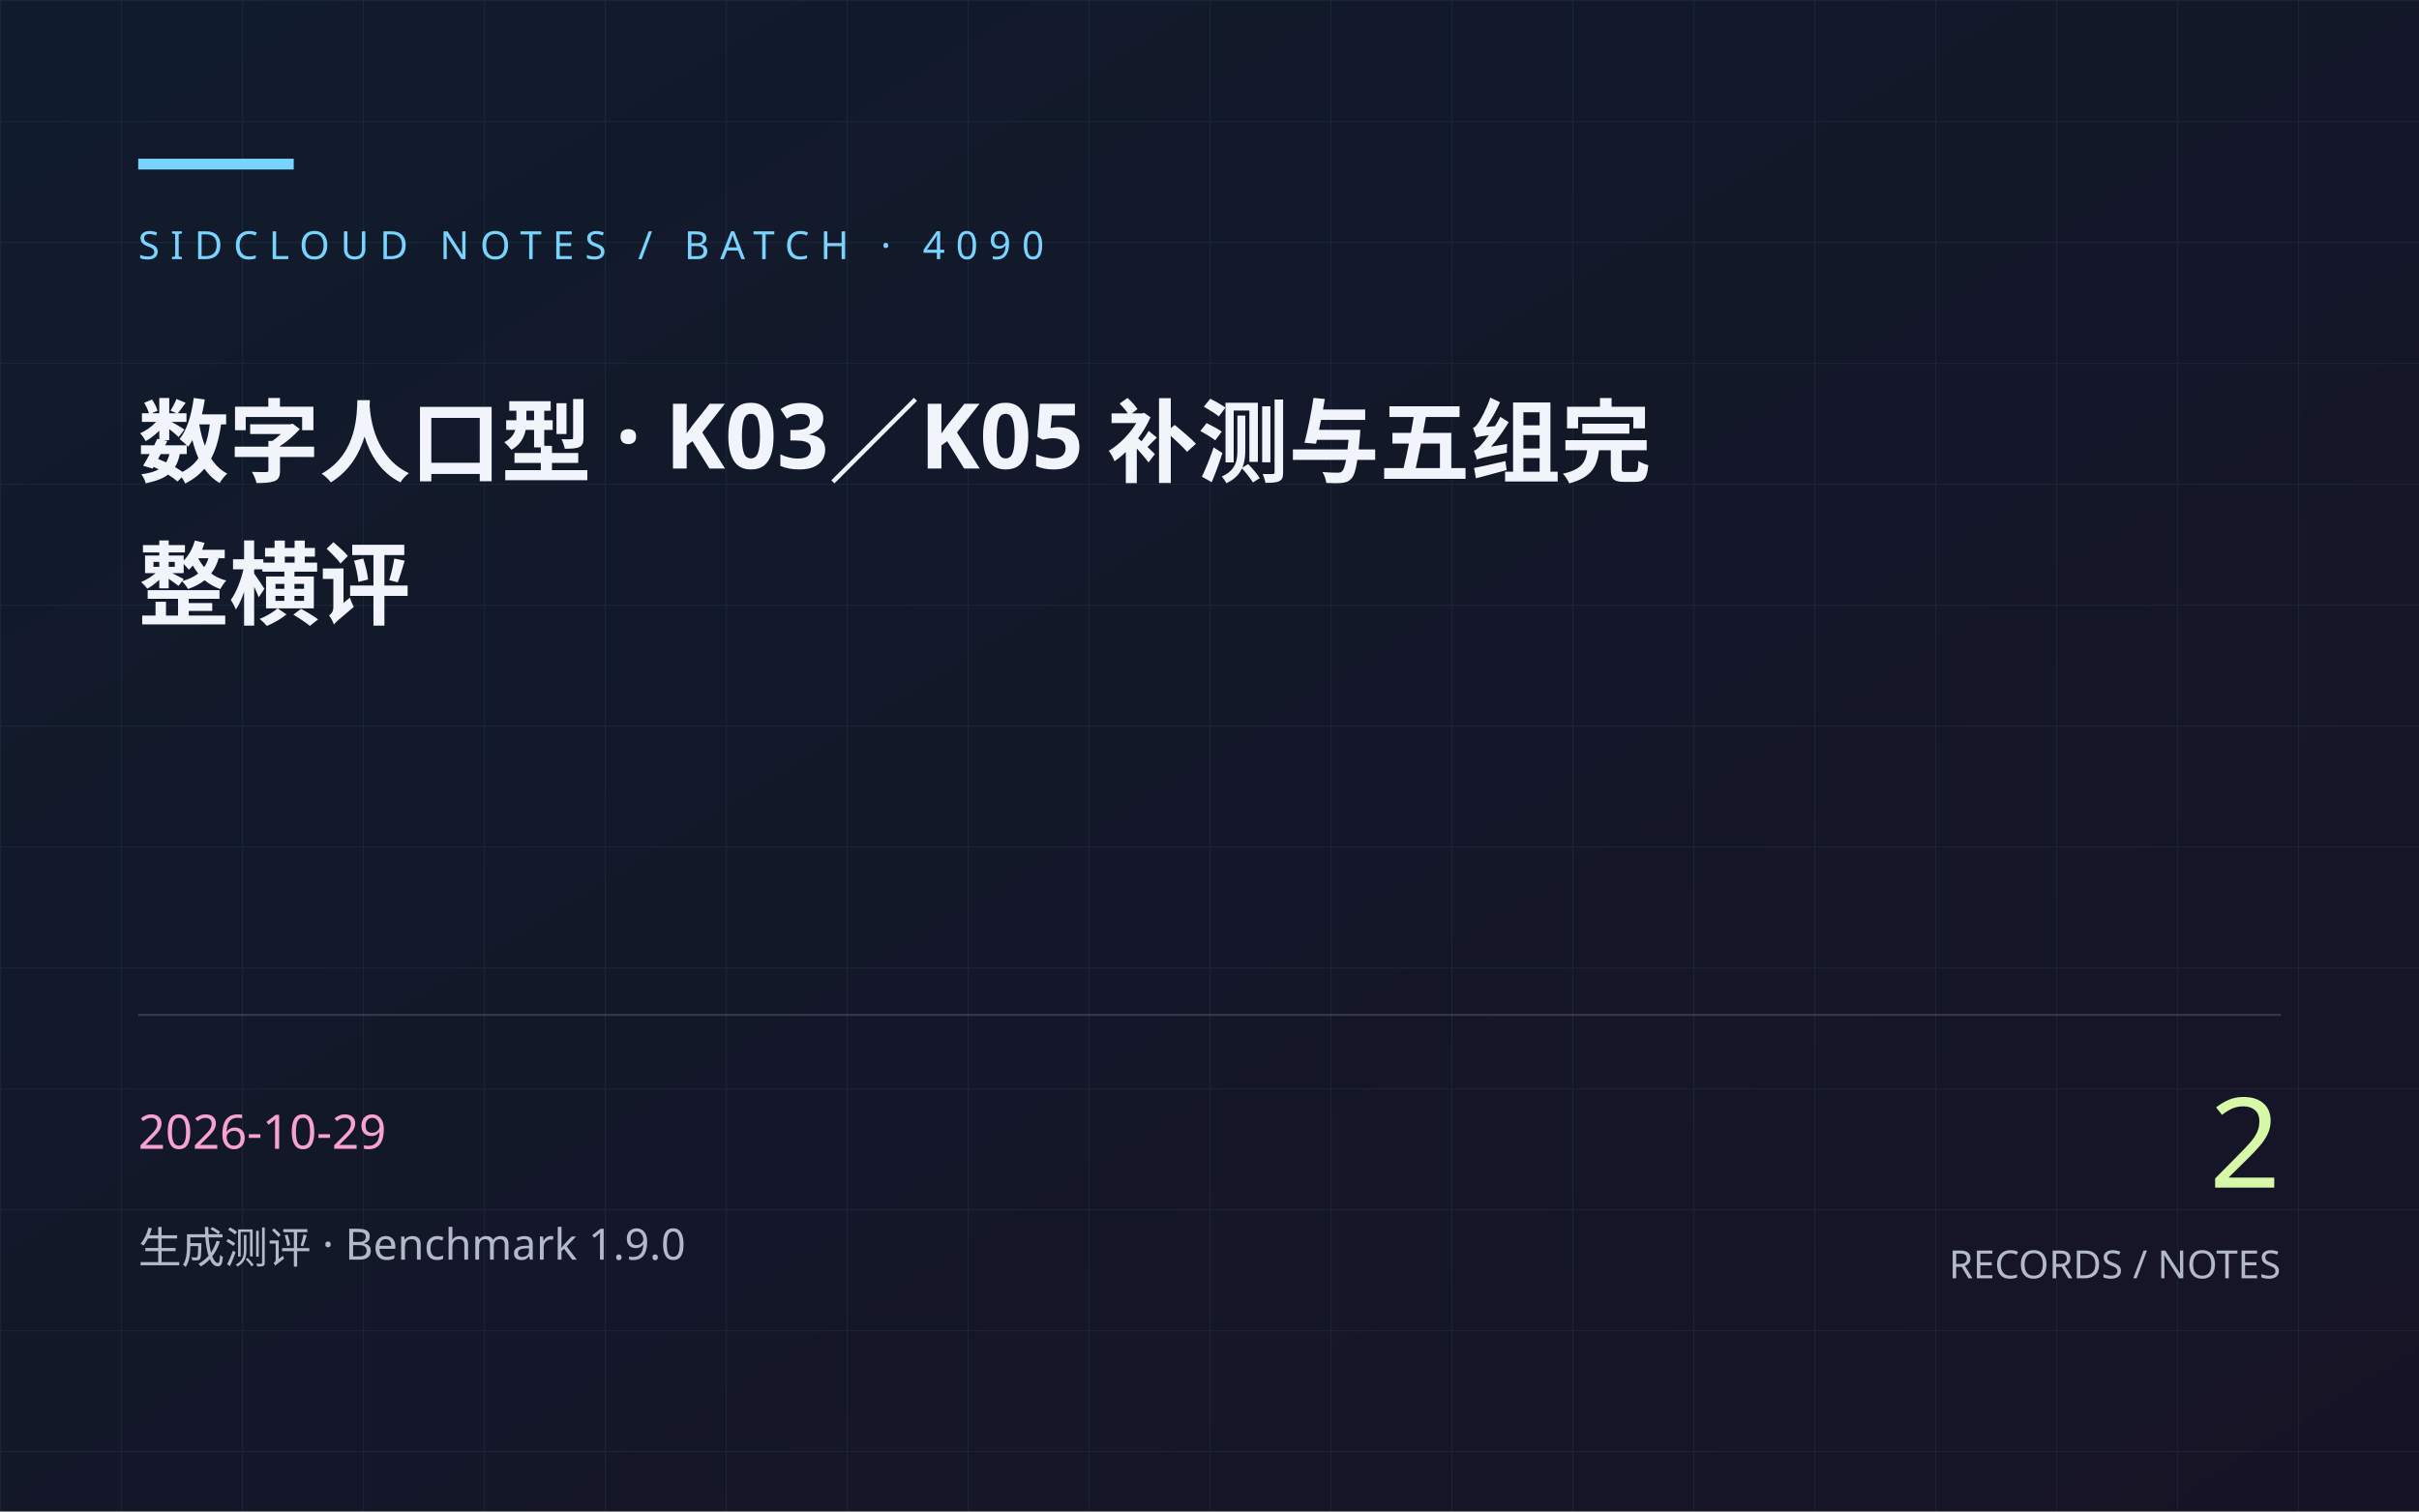
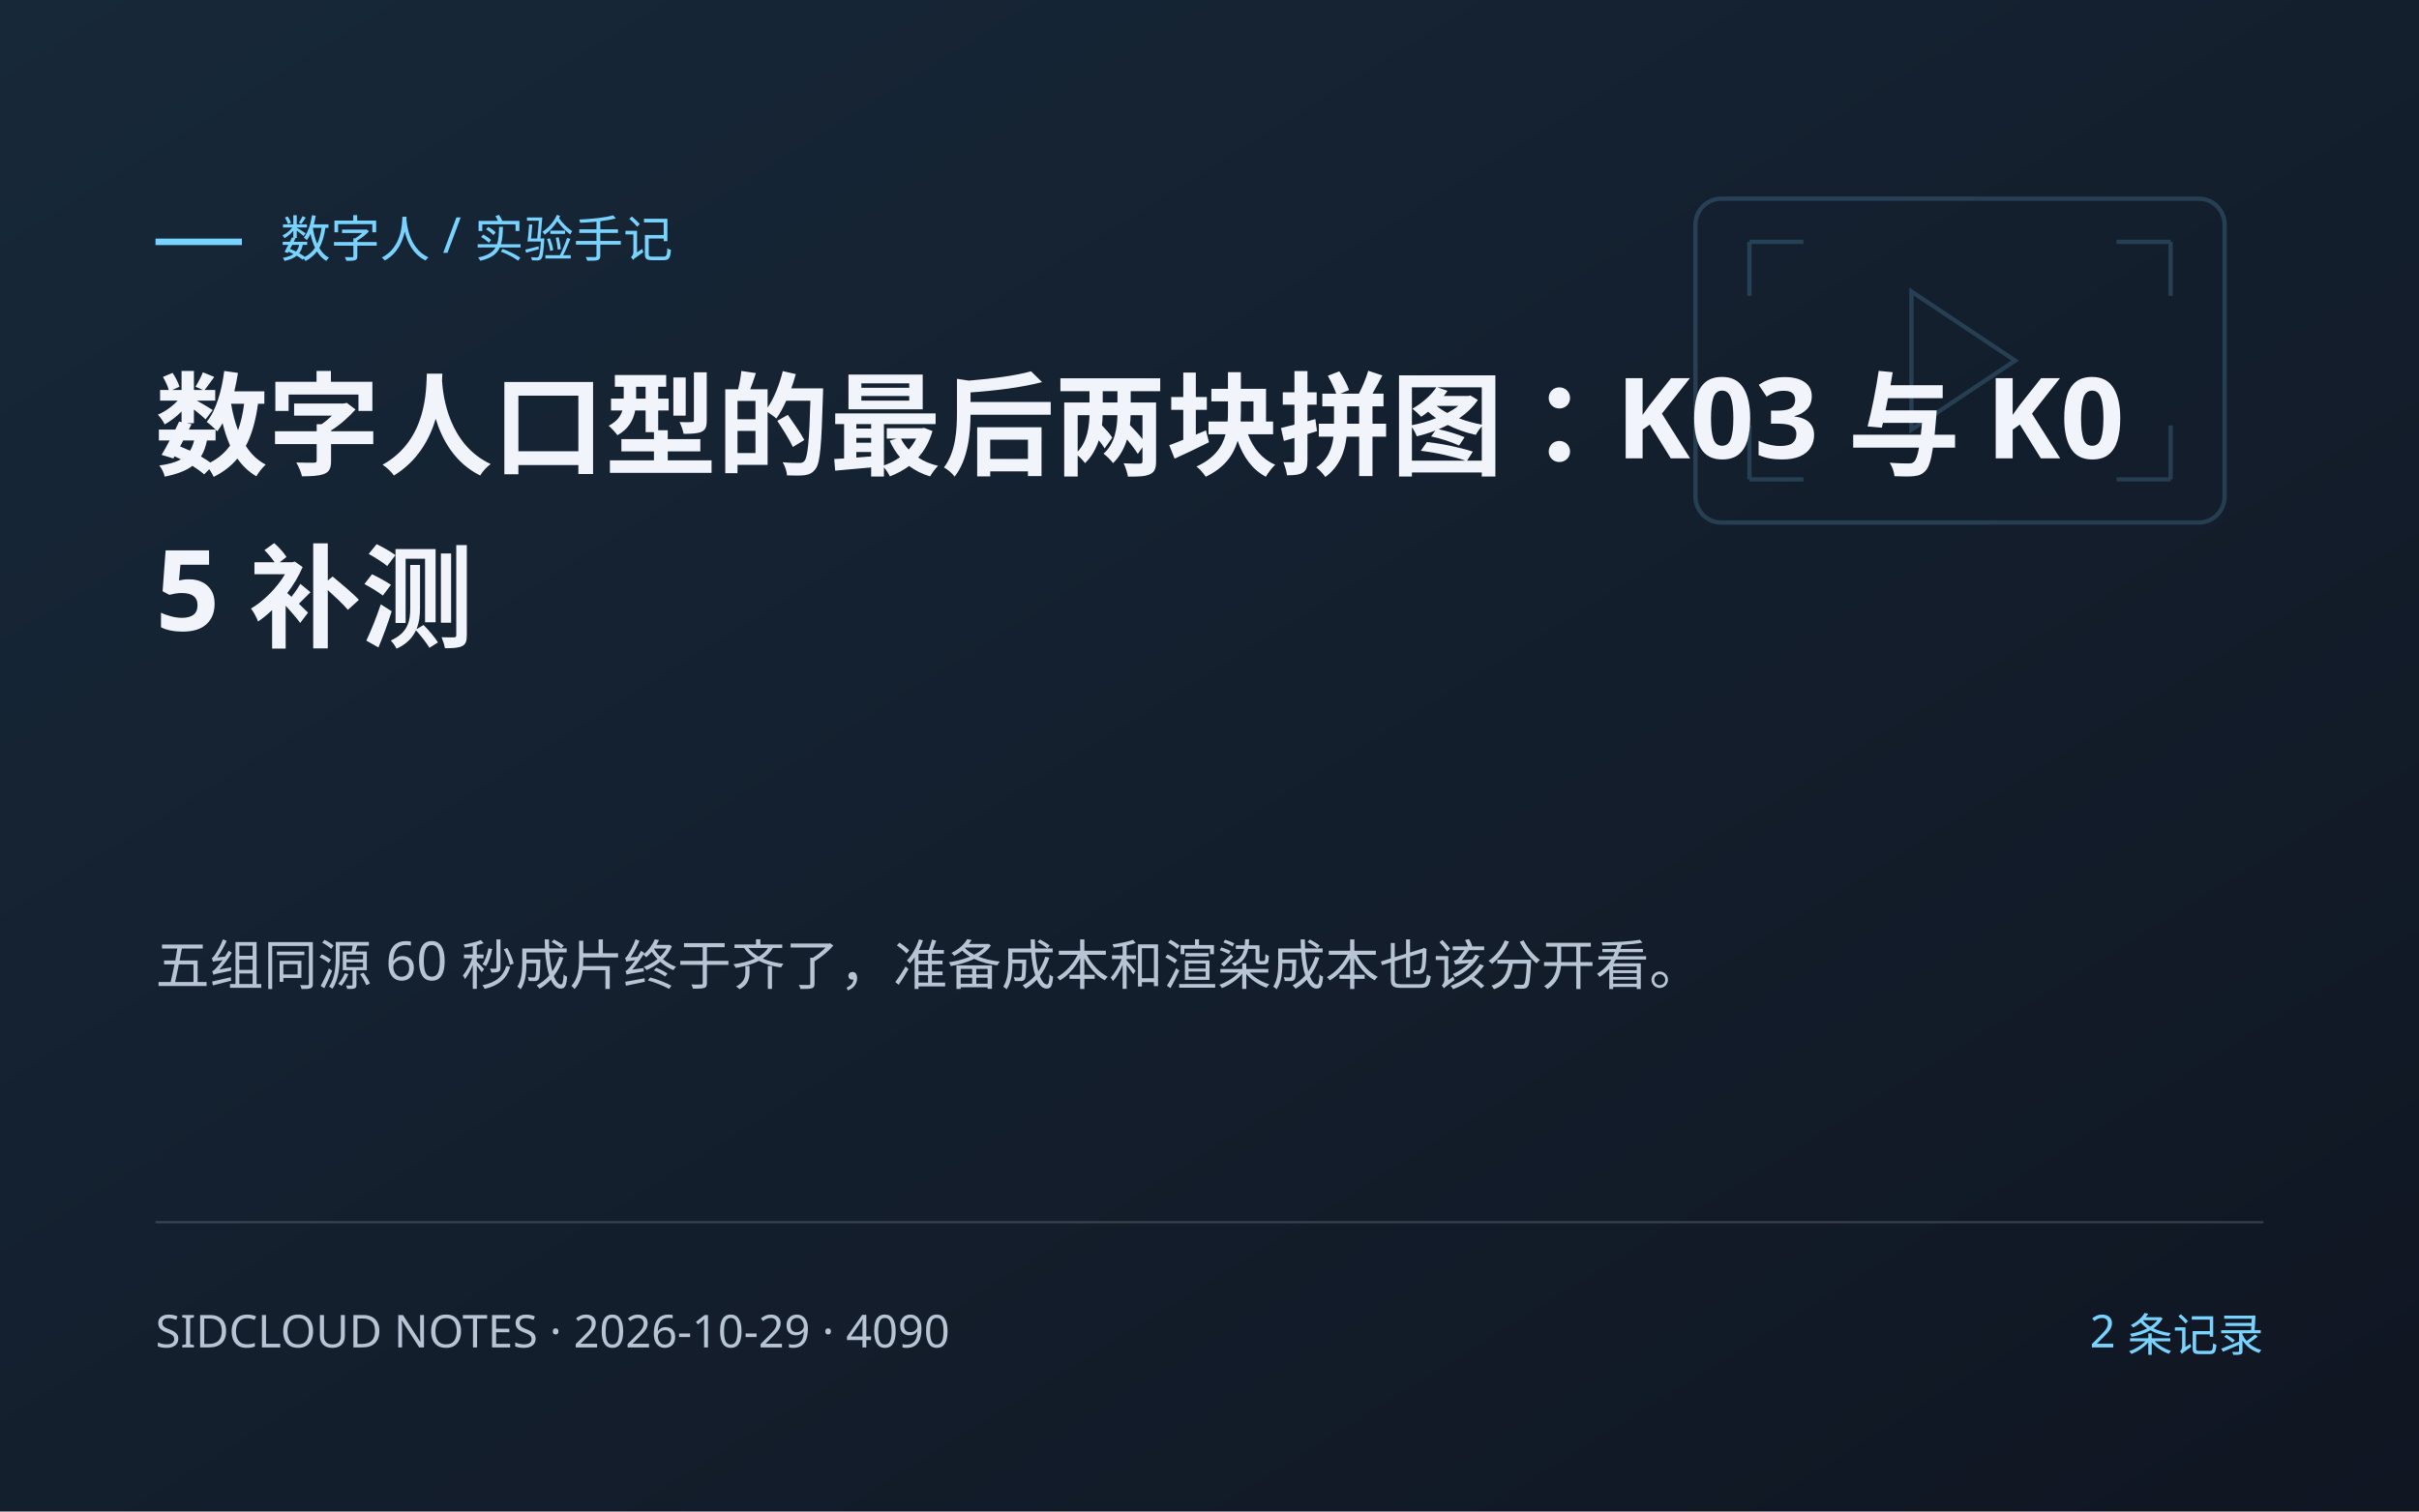
<svg xmlns="http://www.w3.org/2000/svg" width="1120" height="700" viewBox="0 0 1120 700">
  <defs>
    <linearGradient id="bg" x2="1" y2="1">
-       <stop stop-color="#101c2c" />
-       <stop offset="1" stop-color="#171326" />
+       <stop stop-color="#172839" />
+       <stop offset="1" stop-color="#101622" />
    </linearGradient>
-     <pattern id="grid" width="56" height="56" patternUnits="userSpaceOnUse">
-       <path d="M56 0H0V56" fill="none" stroke="#78d4ff" stroke-opacity=".07" />
-     </pattern>
  </defs>
  <rect width="1120" height="700" fill="url(#bg)" />
-   <rect width="1120" height="700" fill="url(#grid)" />
-   <path d="M64 76h72" stroke="#78d4ff" stroke-width="5" />
-   <text x="64" y="120" fill="#78d4ff" font-size="18" letter-spacing="5" font-family="system-ui,sans-serif">SIDCLOUD NOTES / BATCH · 4090</text>
-   <text x="64" y="220" fill="#f2f4fb" font-size="42" font-weight="600" font-family="system-ui,'Microsoft YaHei',sans-serif">数字人口型 · K03／K05 补测与五组完</text>
-   <text x="64" y="286" fill="#f2f4fb" font-size="42" font-weight="600" font-family="system-ui,'Microsoft YaHei',sans-serif">整横评</text>
-   <path d="M64 470h992" stroke="#ffffff" stroke-opacity=".14" />
-   <text x="64" y="532" fill="#f7a2d3" font-size="22" font-family="system-ui,sans-serif">2026-10-29</text>
-   <text x="64" y="585" fill="#b2b9cb" font-size="20" font-family="system-ui,'Microsoft YaHei',sans-serif">生成测评 · Benchmark 1.9.0</text>
-   <text x="1056" y="550" text-anchor="end" fill="#d7f9a7" font-size="58" font-family="system-ui,sans-serif">2</text>
-   <text x="1056" y="592" text-anchor="end" fill="#b2b9cb" font-size="18" font-family="system-ui,sans-serif">RECORDS / NOTES</text>
+   <g fill="none" stroke="#78d4ff" stroke-width="2" opacity=".18">
+     <rect x="785" y="92" width="245" height="150" rx="12" />
+     <path d="M810 112h25m-25 0v25M1005 112h-25m25 0v25M810 222h25m-25 0v-25M1005 222h-25m25 0v-25M885 135l48 32-48 32z" />
+   </g>
+   <path d="M72 112h40" stroke="#78d4ff" stroke-width="3" />
+   <text x="130" y="119" fill="#78d4ff" font-size="23" font-family="system-ui,'Microsoft YaHei',sans-serif">数字人 / 实验手记</text>
+   <text x="72" y="216" fill="#f2f4fb" font-size="52" font-weight="700" font-family="'Microsoft YaHei',system-ui,sans-serif">数字人口型的最后两块拼图：K03 与 K0</text>
+   <text x="72" y="292" fill="#f2f4fb" font-size="52" font-weight="700" font-family="'Microsoft YaHei',system-ui,sans-serif">5 补测</text>
+   <text x="72" y="456" fill="#b7c4d4" font-size="25" font-family="'Microsoft YaHei',system-ui,sans-serif">五组同源 60 秒成片终于齐了，准备成本和渲染成本也该分开看。</text>
+   <path d="M72 566h976" stroke="#b7c4d4" stroke-opacity=".22" />
+   <text x="72" y="624" fill="#b7c4d4" font-size="21" font-family="system-ui,sans-serif">SIDCLOUD NOTES · 2026-10-29 · 4090</text>
+   <text x="1048" y="624" text-anchor="end" fill="#78d4ff" font-size="21" font-family="system-ui,'Microsoft YaHei',sans-serif">2 条记录</text>
</svg>
